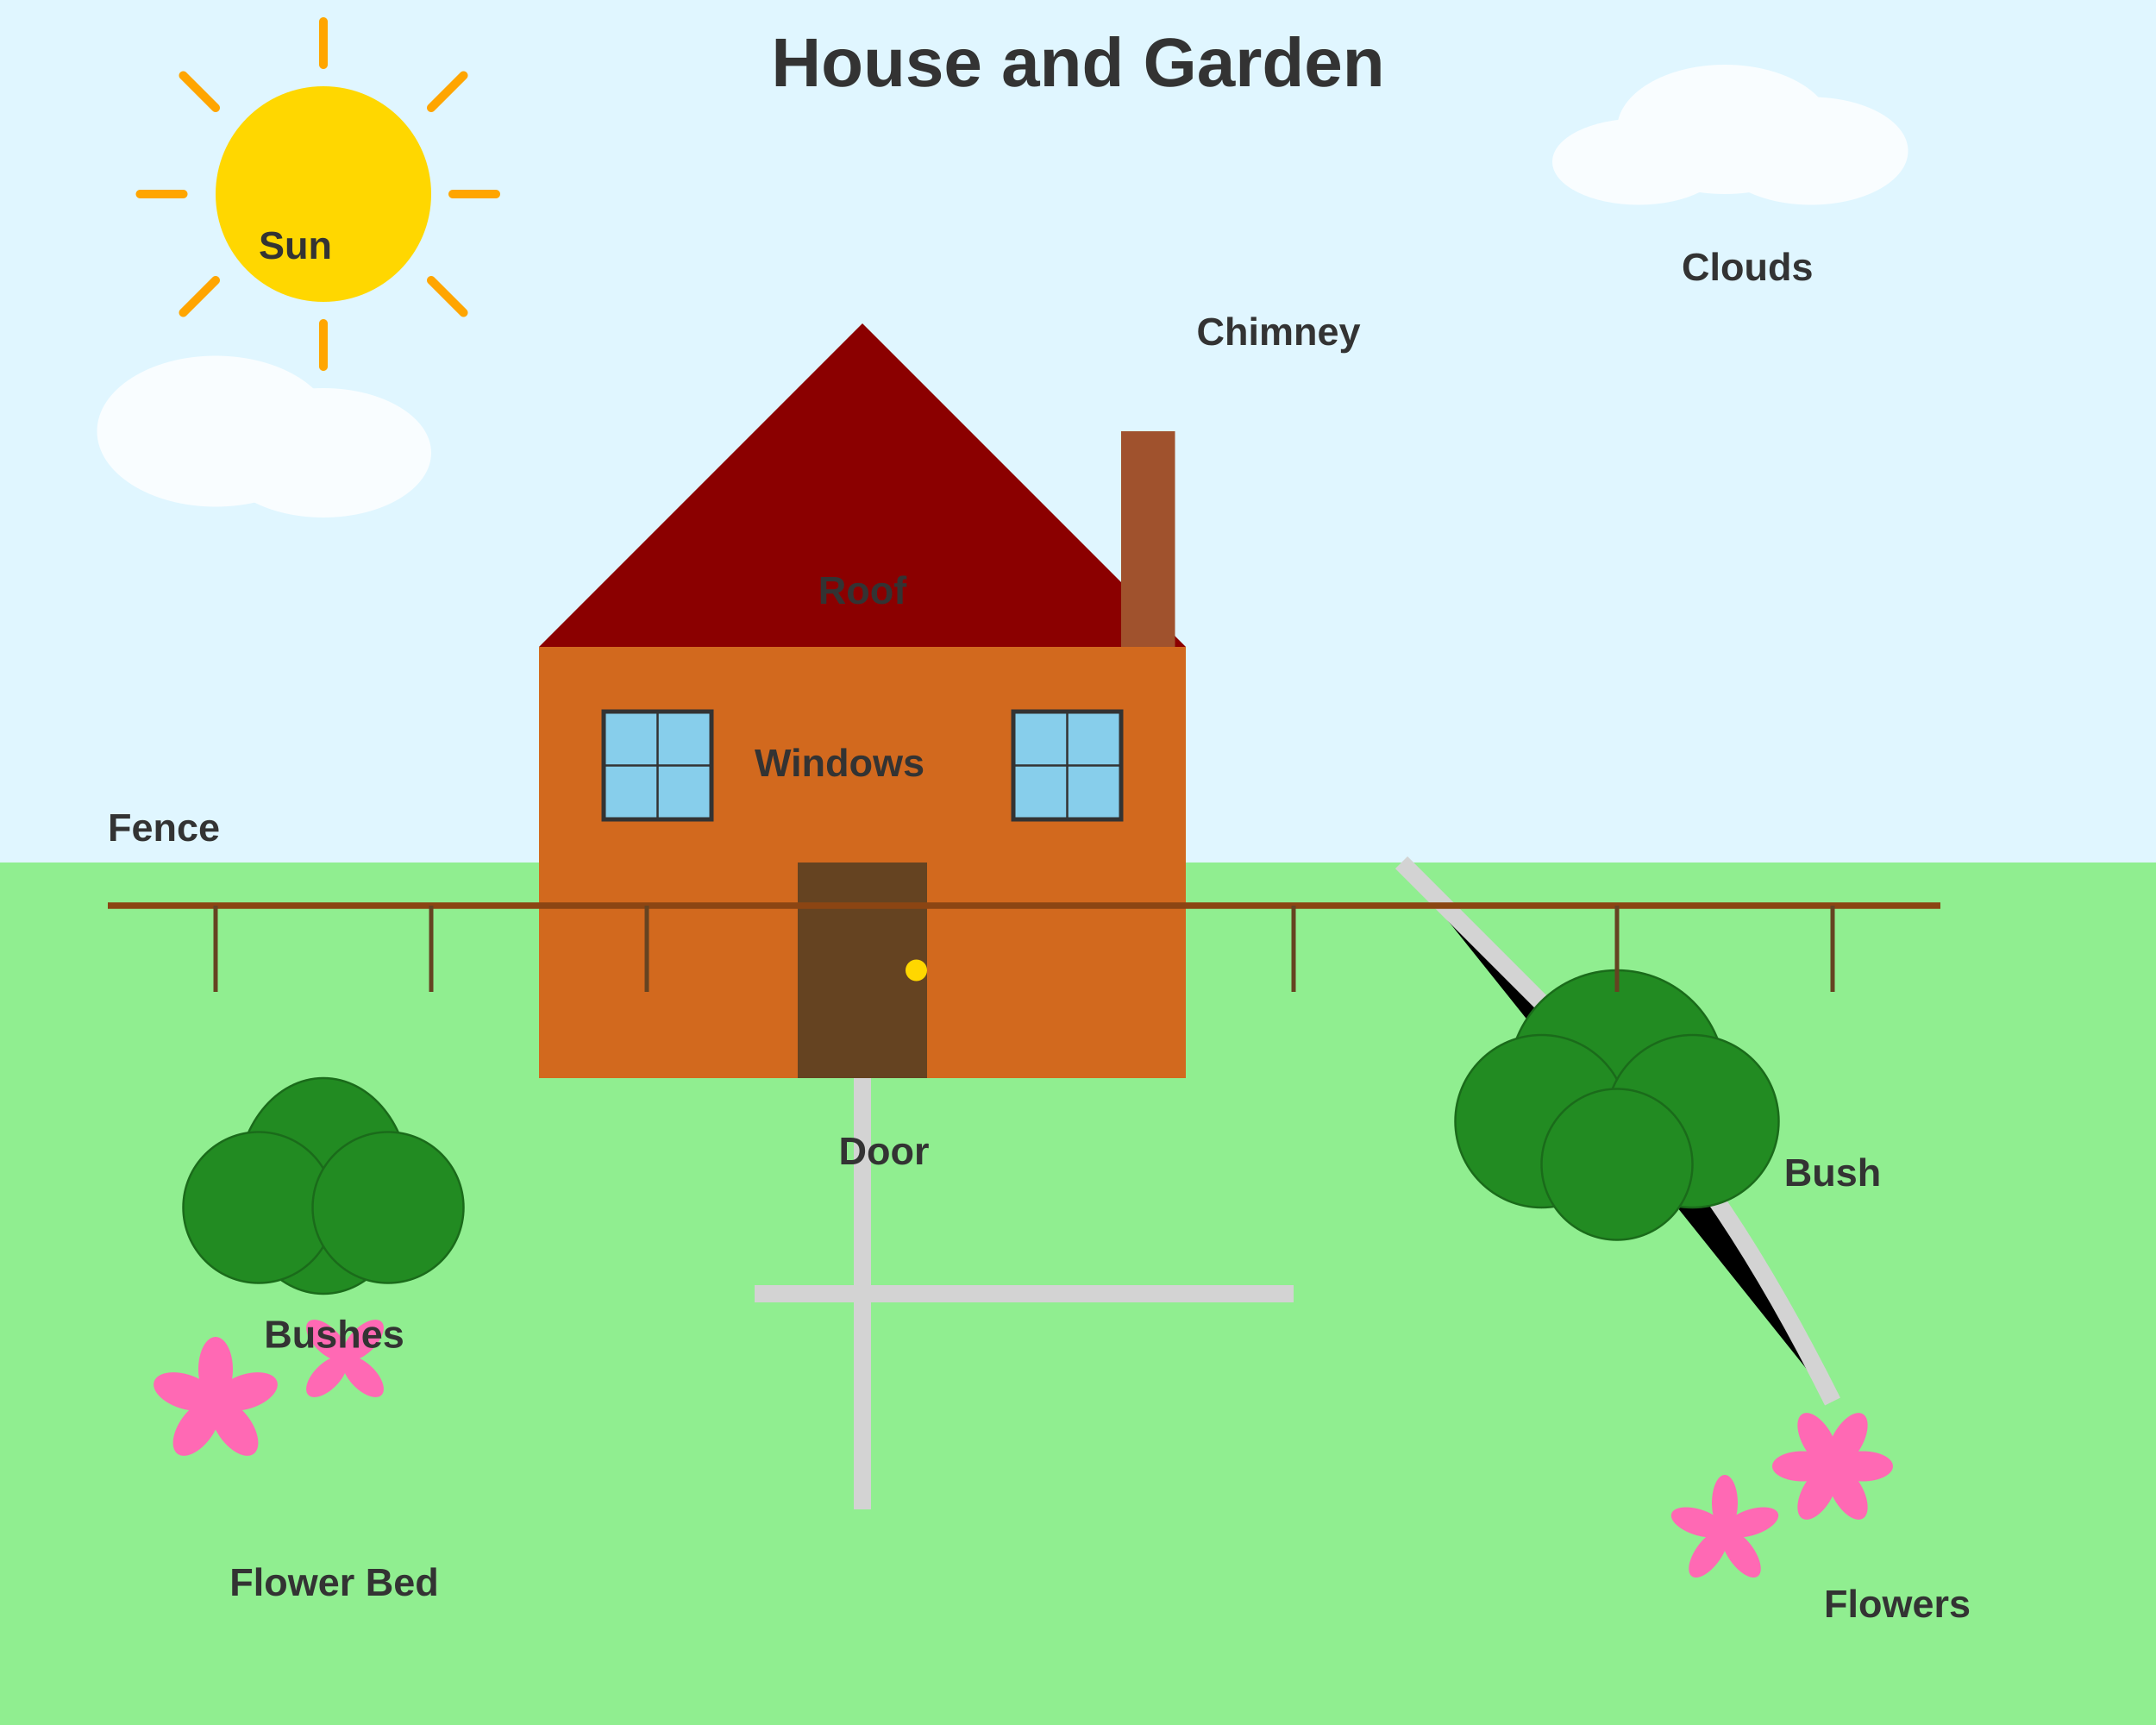
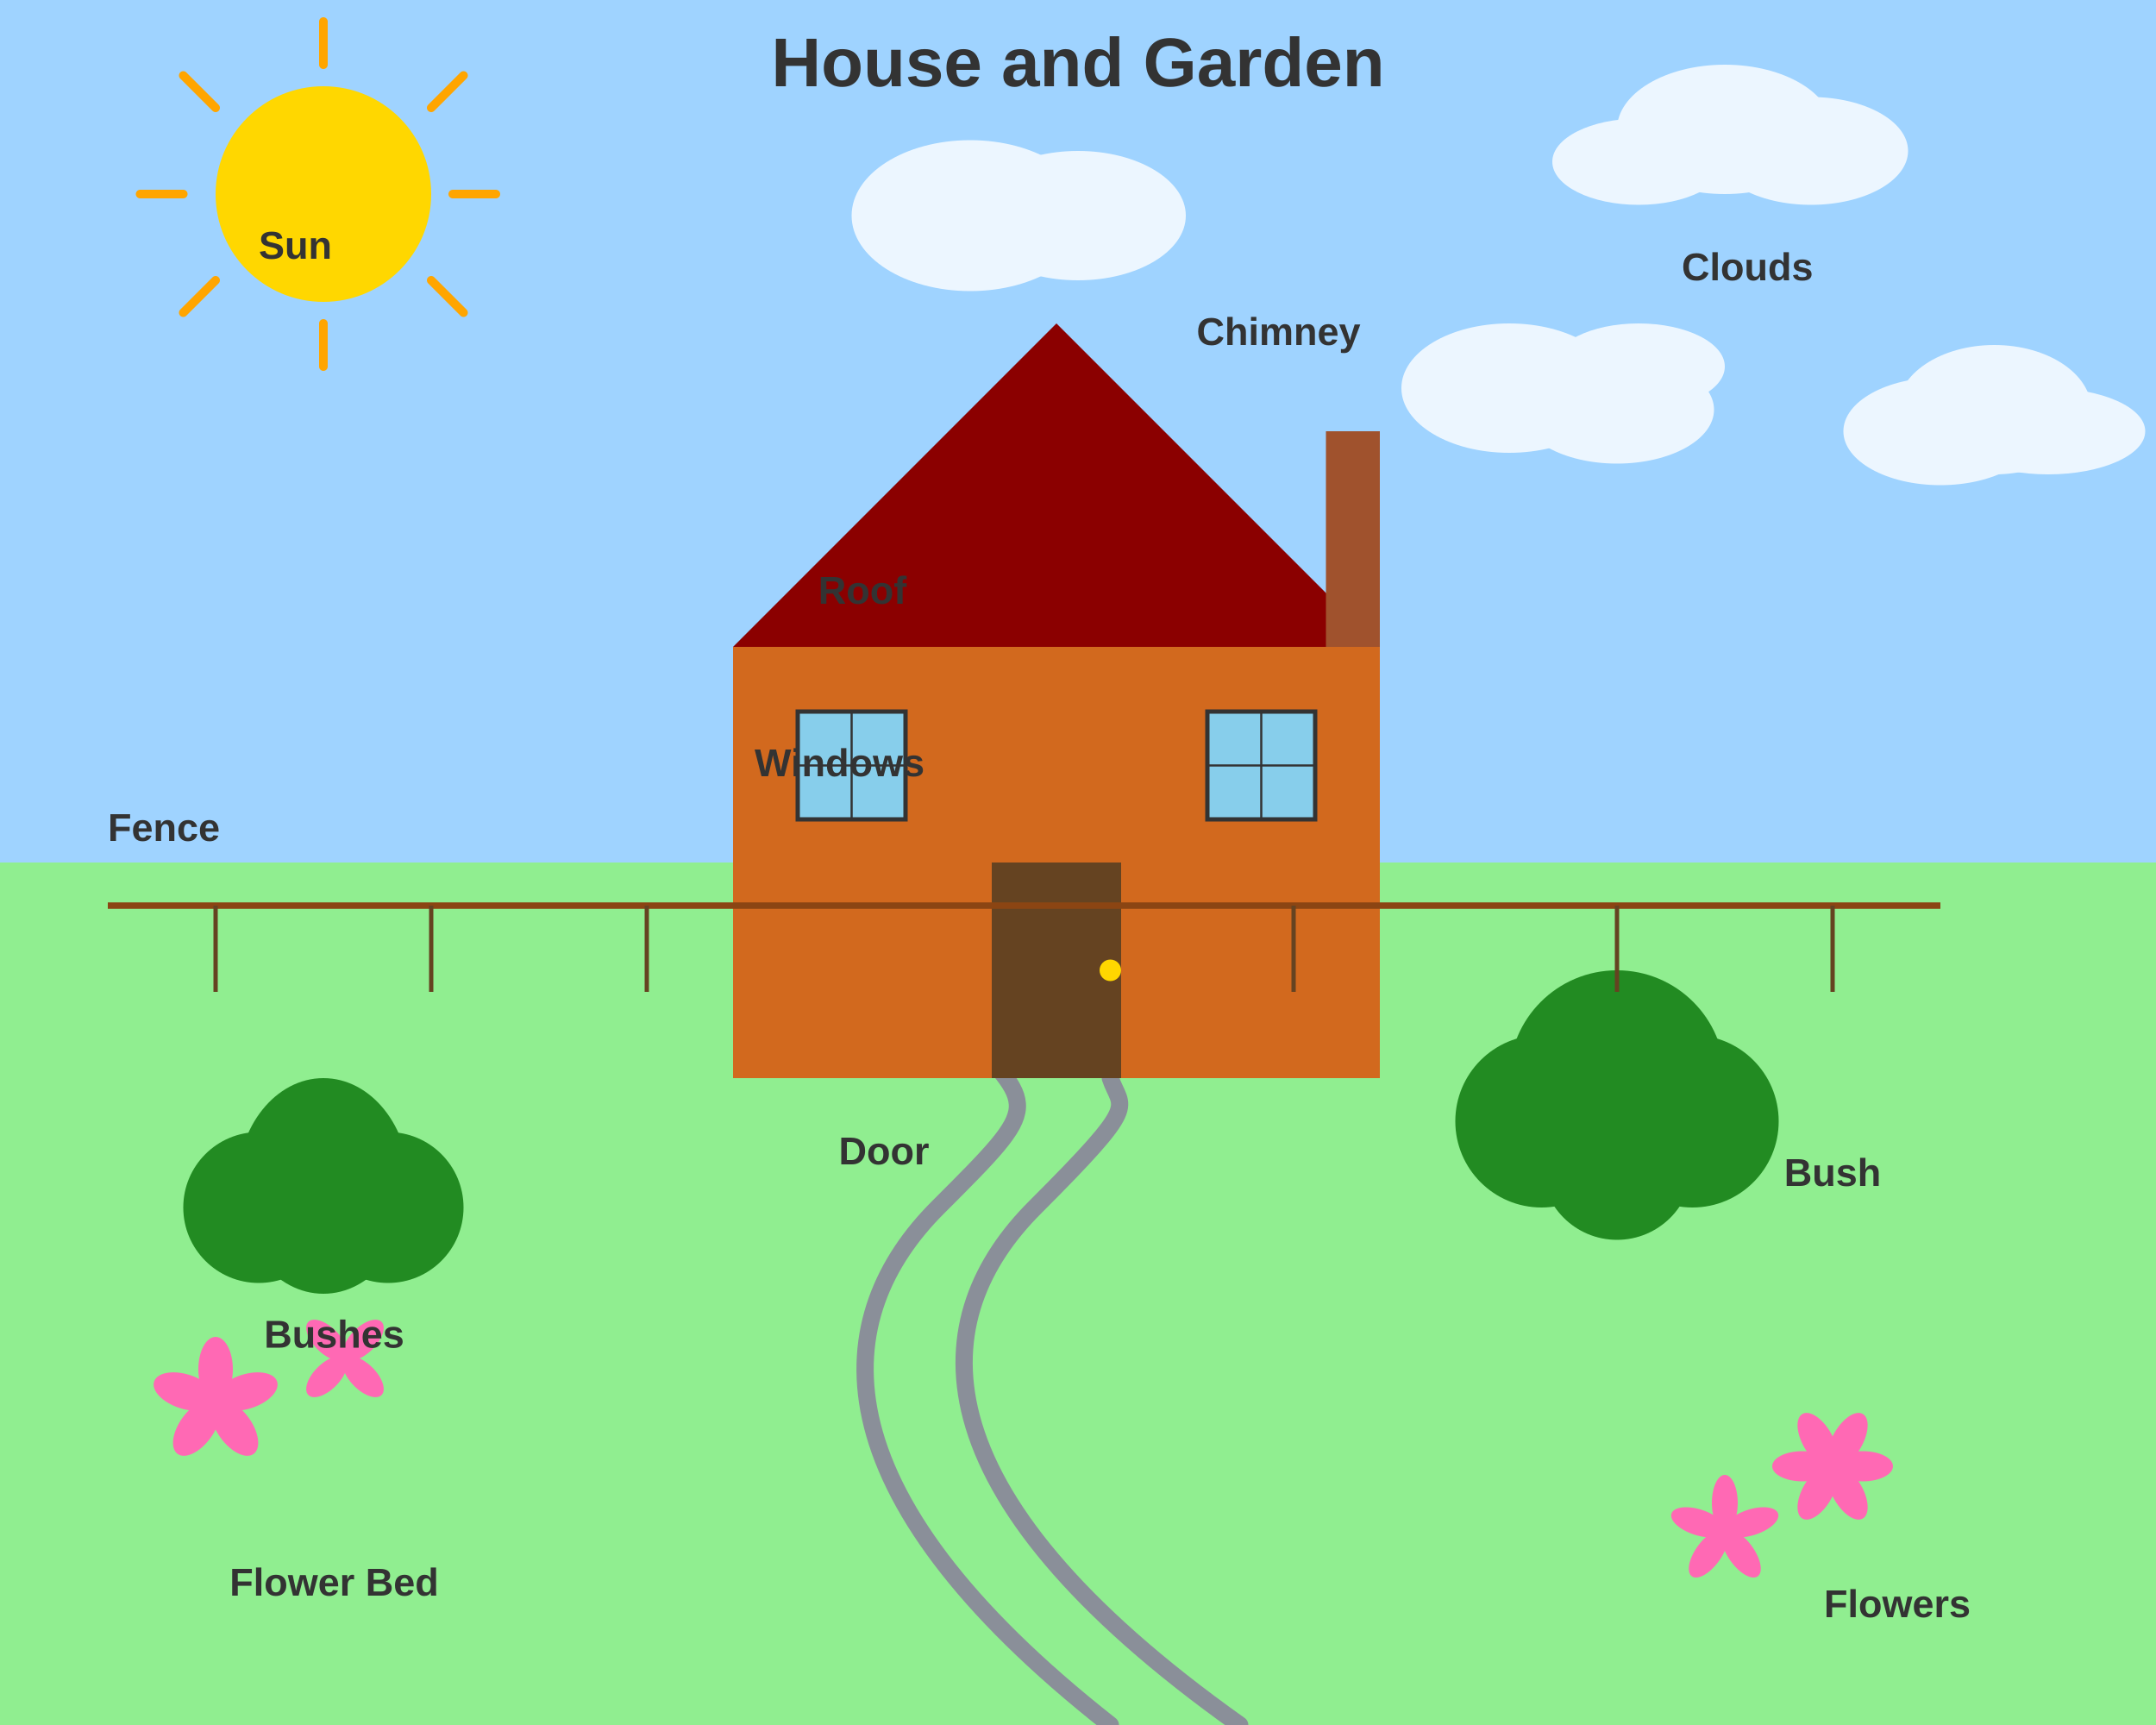
<svg xmlns="http://www.w3.org/2000/svg" viewBox="0 0 1000 800" width="1000" height="800">
  <defs>
    <style>
      /* BACKGROUNDS */
-       .sky { fill: #E0F6FF; }
+       .sky { fill: #9FD3FF; }
      .grass { fill: #90EE90; }
      
      /* FILL COLORS (reusable) */
      .gold { fill: #FFD700; }
-       .tan { fill: #D2691E; }
+       .dark-orange { fill: #D2691E; }
      .brown { fill: #654321; }
      .brown-light { fill: #A0522D; }
      .dark-red { fill: #8B0000; }
      .red { fill: #FF6347; }
      .pink { fill: #FF69B4; }
      .light-blue { fill: #87CEEB; stroke: #333; stroke-width: 2; }
-       .dark-green { fill: #228B22; stroke: #1a6b1a; stroke-width: 1; }
+       .dark-green { fill: #228B22;}
      .white { fill: #FFFFFF;}
      
      /* STROKE COLORS */
      .orange { stroke: #FFA500; stroke-width: 4; }
      .brown-stroke { stroke: #654321; stroke-width: 2; }
      .brown-dark { stroke: #8B4513; stroke-width: 3; }
      .gray-stroke { stroke: #333; stroke-width: 1; }
-       .gray-path { stroke: #D3D3D3; stroke-width: 8; }
+       .gray-path { fill: none; stroke: #8A8F99; stroke-width: 8; stroke-linecap: round; }
      
      /* TEXT */
      .text { font-family: Arial, sans-serif; font-size: 18px; font-weight: bold; fill: #333; }
      .title { font-family: Arial, sans-serif; font-size: 32px; font-weight: bold; fill: #333; }
    </style>
  </defs>
  <rect class="sky" width="1000" height="400" />
  <rect class="grass" y="400" width="1000" height="400" />
  <g id="sun">
    <circle class="gold" cx="150" cy="90" r="50" />
    <line class="orange" x1="150" y1="30" x2="150" y2="10" stroke-linecap="round" />
    <line class="orange" x1="150" y1="150" x2="150" y2="170" stroke-linecap="round" />
    <line class="orange" x1="85" y1="90" x2="65" y2="90" stroke-linecap="round" />
    <line class="orange" x1="210" y1="90" x2="230" y2="90" stroke-linecap="round" />
    <line class="orange" x1="100" y1="50" x2="85" y2="35" stroke-linecap="round" />
    <line class="orange" x1="200" y1="50" x2="215" y2="35" stroke-linecap="round" />
    <line class="orange" x1="100" y1="130" x2="85" y2="145" stroke-linecap="round" />
    <line class="orange" x1="200" y1="130" x2="215" y2="145" stroke-linecap="round" />
  </g>
  <g id="clouds" opacity="0.8">
    <ellipse class="white" cx="800" cy="60" rx="50" ry="30" />
    <ellipse class="white" cx="840" cy="70" rx="45" ry="25" />
    <ellipse class="white" cx="760" cy="75" rx="40" ry="20" />
-     <ellipse class="white" cx="100" cy="200" rx="55" ry="35" />
-     <ellipse class="white" cx="150" cy="210" rx="50" ry="30" />
+     <ellipse class="white" cx="450" cy="100" rx="55" ry="35" />
+     <ellipse class="white" cx="500" cy="100" rx="50" ry="30" />
+     <ellipse class="white" cx="700" cy="180" rx="50" ry="30" />
+     <ellipse class="white" cx="750" cy="190" rx="45" ry="25" />
+     <ellipse class="white" cx="760" cy="170" rx="40" ry="20" />
+     <ellipse class="white" cx="900" cy="200" rx="45" ry="25" />
+     <ellipse class="white" cx="950" cy="200" rx="45" ry="20" />
+     <ellipse class="white" cx="925" cy="190" rx="45" ry="30" />
  </g>
  <g id="garden-paths">
-     <path class="gray-path" d="M 650 400 Q 700 450 750 500 T 850 650" />
-     <path class="gray-path" d="M 400 500 L 400 700" />
-     <path class="gray-path" d="M 350 600 L 600 600" />
+     <path class="gray-path" d="M 515 800 C 375 690 385 610 435 560 S 480 515 445 475" />
+     <path class="gray-path" d="M 575 800 C 420 690 430 610 480 560 S 520 515 515 500" />
  </g>
-   <g id="house" transform="translate(0, 0)">
-     <rect class="tan" x="250" y="300" width="300" height="200" />
+   <g id="house" transform="translate(90, 0)">
+     <rect class="dark-orange" x="250" y="300" width="300" height="200" />
    <polygon class="dark-red" points="250,300 400,150 550,300" />
    <g id="window-left">
      <rect class="light-blue" x="280" y="330" width="50" height="50" />
      <line class="gray-stroke" x1="305" y1="330" x2="305" y2="380" />
      <line class="gray-stroke" x1="280" y1="355" x2="330" y2="355" />
    </g>
    <g id="window-right">
      <rect class="light-blue" x="470" y="330" width="50" height="50" />
      <line class="gray-stroke" x1="495" y1="330" x2="495" y2="380" />
      <line class="gray-stroke" x1="470" y1="355" x2="520" y2="355" />
    </g>
    <rect class="brown" x="370" y="400" width="60" height="100" />
    <circle class="gold" cx="425" cy="450" r="5" />
-     <rect class="brown-light" x="520" y="200" width="25" height="100" />
+     <rect class="brown-light" x="525" y="200" width="25" height="100" />
  </g>
  <g id="bushes">
    <g transform="translate(150, 550)">
      <ellipse class="dark-green" cx="0" cy="0" rx="40" ry="50" />
      <circle class="dark-green" cx="-30" cy="10" r="35" />
      <circle class="dark-green" cx="30" cy="10" r="35" />
    </g>
    <g transform="translate(750, 500)">
      <circle class="dark-green" cx="0" cy="0" r="50" />
      <circle class="dark-green" cx="-35" cy="20" r="40" />
      <circle class="dark-green" cx="35" cy="20" r="40" />
      <circle class="dark-green" cx="0" cy="40" r="35" />
    </g>
  </g>
  <g id="flower-bed-1" transform="translate(100, 650)">
    <g transform="rotate(0)">
      <circle class="gold" cx="0" cy="0" r="8" />
      <g transform="rotate(0)">
        <ellipse class="pink" cx="0" cy="-15" rx="8" ry="15" />
      </g>
      <g transform="rotate(72)">
        <ellipse class="pink" cx="0" cy="-15" rx="8" ry="15" />
      </g>
      <g transform="rotate(144)">
        <ellipse class="pink" cx="0" cy="-15" rx="8" ry="15" />
      </g>
      <g transform="rotate(216)">
        <ellipse class="pink" cx="0" cy="-15" rx="8" ry="15" />
      </g>
      <g transform="rotate(288)">
        <ellipse class="pink" cx="0" cy="-15" rx="8" ry="15" />
      </g>
    </g>
    <g transform="translate(60, -20) rotate(45)">
      <circle class="gold" cx="0" cy="0" r="6" />
      <g transform="rotate(0)">
        <ellipse class="pink" cx="0" cy="-12" rx="6" ry="12" />
      </g>
      <g transform="rotate(90)">
        <ellipse class="pink" cx="0" cy="-12" rx="6" ry="12" />
      </g>
      <g transform="rotate(180)">
        <ellipse class="pink" cx="0" cy="-12" rx="6" ry="12" />
      </g>
      <g transform="rotate(270)">
        <ellipse class="pink" cx="0" cy="-12" rx="6" ry="12" />
      </g>
    </g>
  </g>
  <g id="flower-bed-2" transform="translate(850, 680)">
    <g transform="rotate(30)">
      <circle class="gold" cx="0" cy="0" r="7" />
      <g transform="rotate(0)">
        <ellipse class="pink" cx="0" cy="-14" rx="7" ry="14" />
      </g>
      <g transform="rotate(60)">
        <ellipse class="pink" cx="0" cy="-14" rx="7" ry="14" />
      </g>
      <g transform="rotate(120)">
        <ellipse class="pink" cx="0" cy="-14" rx="7" ry="14" />
      </g>
      <g transform="rotate(180)">
        <ellipse class="pink" cx="0" cy="-14" rx="7" ry="14" />
      </g>
      <g transform="rotate(240)">
        <ellipse class="pink" cx="0" cy="-14" rx="7" ry="14" />
      </g>
      <g transform="rotate(300)">
        <ellipse class="pink" cx="0" cy="-14" rx="7" ry="14" />
      </g>
    </g>
    <g transform="translate(-50, 30)">
      <circle class="red" cx="0" cy="0" r="6" />
      <g transform="rotate(0)">
        <ellipse class="pink" cx="0" cy="-13" rx="6" ry="13" />
      </g>
      <g transform="rotate(72)">
        <ellipse class="pink" cx="0" cy="-13" rx="6" ry="13" />
      </g>
      <g transform="rotate(144)">
        <ellipse class="pink" cx="0" cy="-13" rx="6" ry="13" />
      </g>
      <g transform="rotate(216)">
        <ellipse class="pink" cx="0" cy="-13" rx="6" ry="13" />
      </g>
      <g transform="rotate(288)">
        <ellipse class="pink" cx="0" cy="-13" rx="6" ry="13" />
      </g>
    </g>
  </g>
  <g id="fence">
    <line class="brown-dark" x1="50" y1="420" x2="900" y2="420" />
    <line class="brown-stroke" x1="100" y1="420" x2="100" y2="460" />
    <line class="brown-stroke" x1="200" y1="420" x2="200" y2="460" />
    <line class="brown-stroke" x1="300" y1="420" x2="300" y2="460" />
    <line class="brown-stroke" x1="600" y1="420" x2="600" y2="460" />
    <line class="brown-stroke" x1="750" y1="420" x2="750" y2="460" />
    <line class="brown-stroke" x1="850" y1="420" x2="850" y2="460" />
  </g>
  <g id="labels">
    <text class="title" x="500" y="40" text-anchor="middle">
      House and Garden
    </text>
    <text class="text" x="120" y="120" font-size="20">Sun</text>
    <text class="text" x="780" y="130" font-size="20">Clouds</text>
    <text class="text" x="400" y="280" text-anchor="middle" font-size="20">Roof</text>
    <text class="text" x="350" y="360" font-size="16">Windows</text>
    <text class="text" x="410" y="540" text-anchor="middle" font-size="16">Door</text>
    <text class="text" x="555" y="160" font-size="14">Chimney</text>
    <text class="text" x="155" y="625" text-anchor="middle" font-size="16">Bushes</text>
    <text class="text" x="155" y="740" text-anchor="middle" font-size="18">Flower Bed</text>
    <text class="text" x="850" y="550" text-anchor="middle" font-size="16">Bush</text>
    <text class="text" x="880" y="750" text-anchor="middle" font-size="18">Flowers</text>
    <text class="text" x="50" y="390" font-size="16">Fence</text>
  </g>
</svg>
